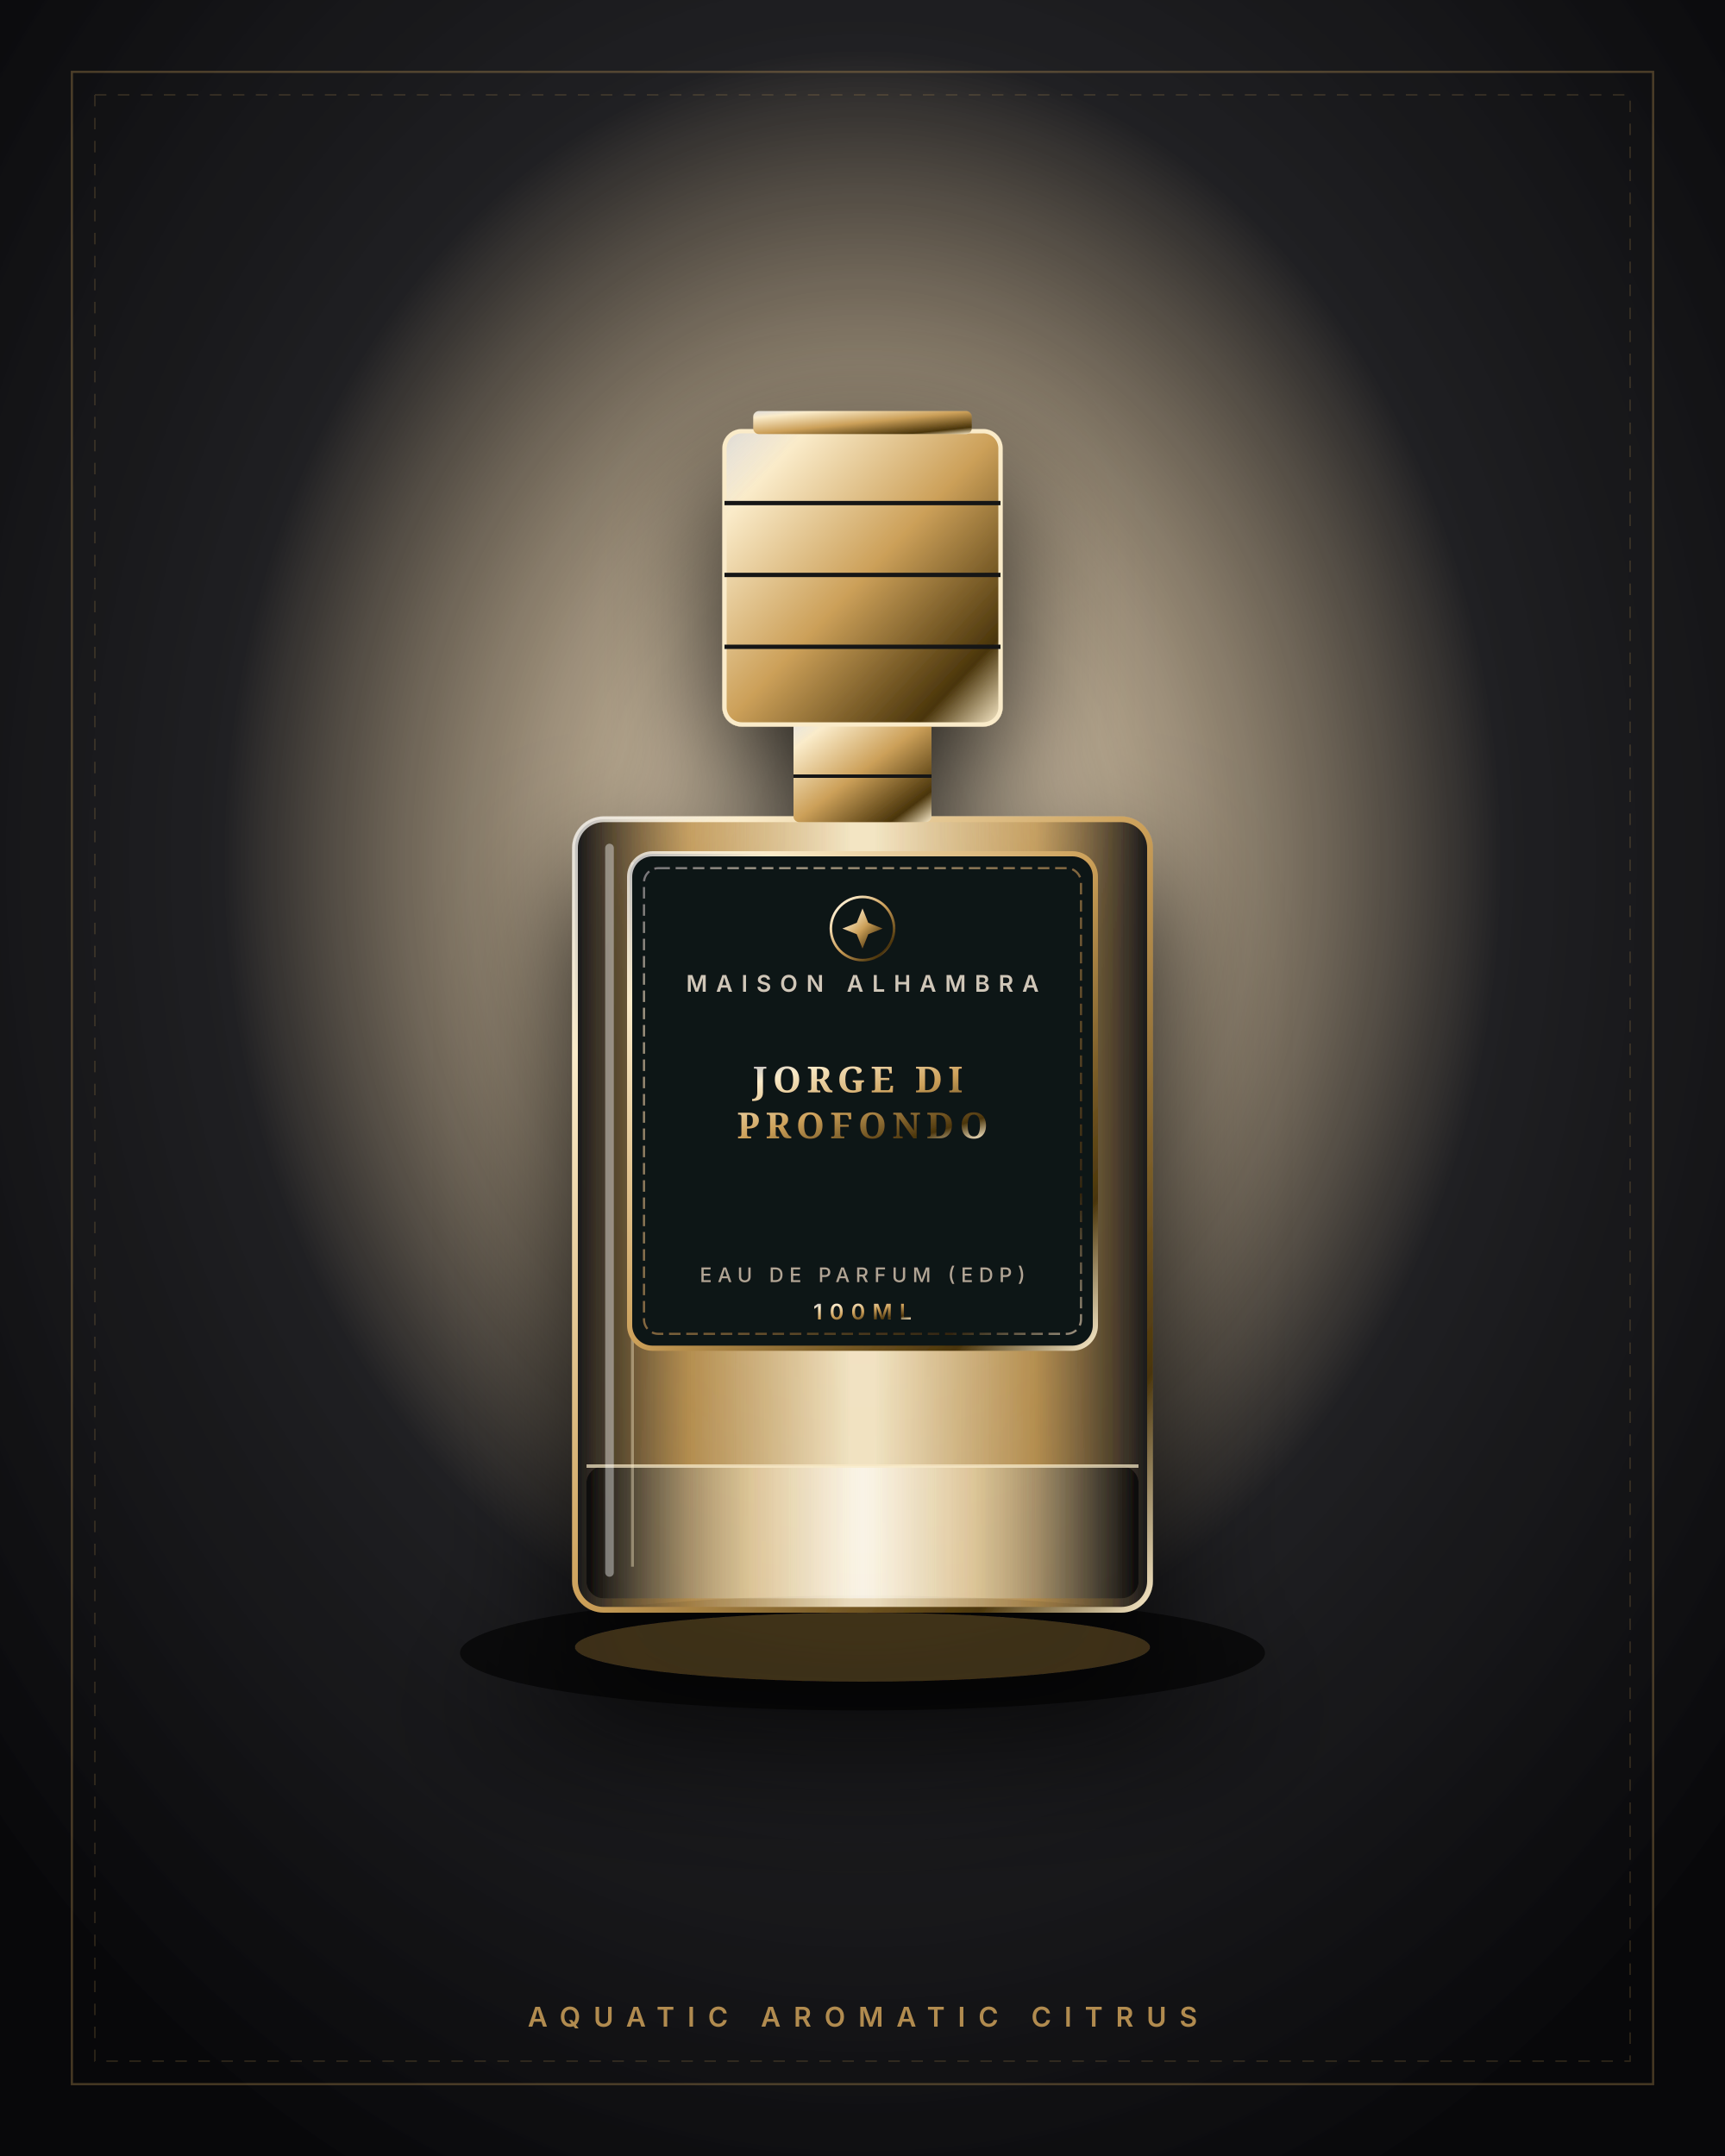
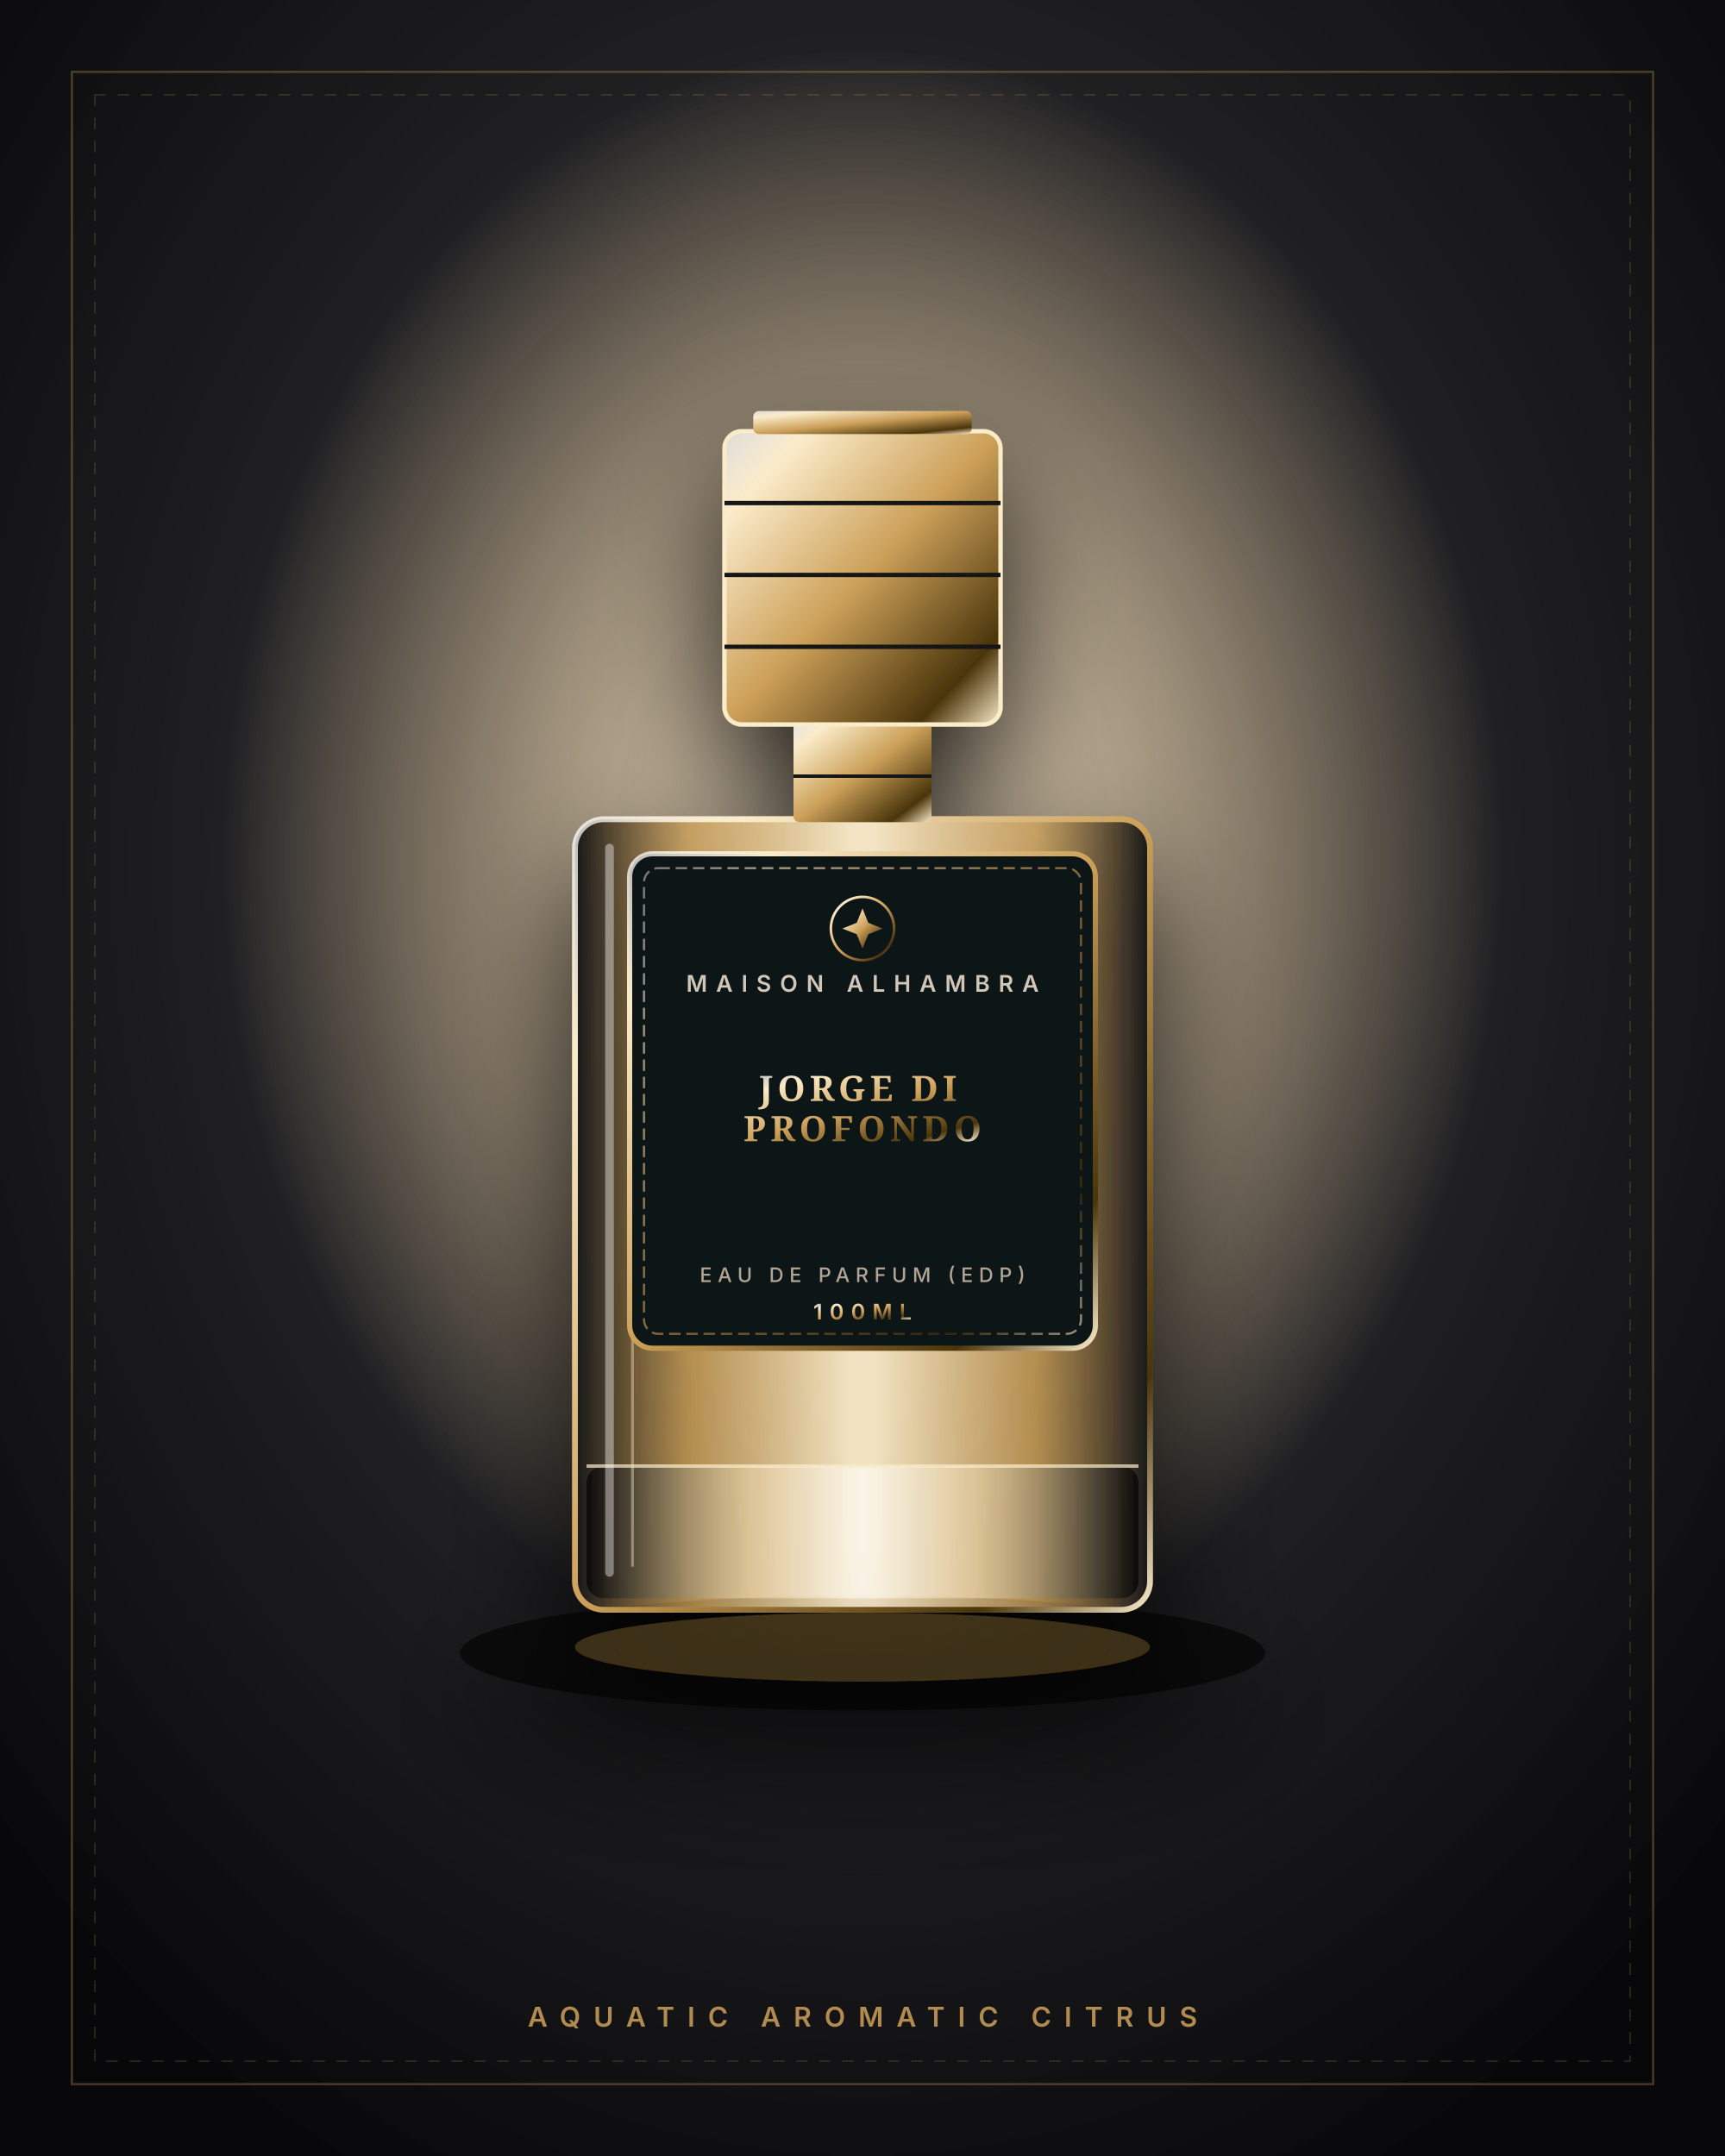
<svg xmlns="http://www.w3.org/2000/svg" viewBox="0 0 600 750" width="600" height="750">
  <defs>
    <radialGradient id="ambG" cx="50%" cy="40%" r="68%">
      <stop offset="0%" stop-color="#cca059" stop-opacity="0.32" />
      <stop offset="55%" stop-color="#151518" stop-opacity="0.95" />
      <stop offset="100%" stop-color="#08080a" />
    </radialGradient>
    <linearGradient id="metalG" x1="0%" y1="0%" x2="100%" y2="100%">
      <stop offset="0%" stop-color="#ffffff" stop-opacity="0.7" />
      <stop offset="15%" stop-color="#faebc9" />
      <stop offset="50%" stop-color="#cca059" />
      <stop offset="85%" stop-color="#4a350b" />
      <stop offset="100%" stop-color="#faebc9" />
    </linearGradient>
    <linearGradient id="bodyG" x1="0%" y1="0%" x2="100%" y2="0%">
      <stop offset="0%" stop-color="#151518" />
      <stop offset="20%" stop-color="#cca059" stop-opacity="0.75" />
      <stop offset="48%" stop-color="#faebc9" stop-opacity="0.92" />
      <stop offset="52%" stop-color="#faebc9" stop-opacity="0.92" />
      <stop offset="80%" stop-color="#cca059" stop-opacity="0.75" />
      <stop offset="100%" stop-color="#151518" />
    </linearGradient>
    <linearGradient id="baseG" x1="0%" y1="0%" x2="100%" y2="0%">
      <stop offset="0%" stop-color="#000000" stop-opacity="0.8" />
      <stop offset="30%" stop-color="#faebc9" stop-opacity="0.4" />
      <stop offset="50%" stop-color="#ffffff" stop-opacity="0.6" />
      <stop offset="70%" stop-color="#faebc9" stop-opacity="0.4" />
      <stop offset="100%" stop-color="#000000" stop-opacity="0.8" />
    </linearGradient>
    <filter id="flaconShadow" x="-30%" y="-20%" width="160%" height="150%">
      <feDropShadow dx="0" dy="20" stdDeviation="22" flood-color="#000000" flood-opacity="0.85" />
    </filter>
  </defs>
  <rect width="600" height="750" fill="url(#ambG)" />
  <rect x="25" y="25" width="550" height="700" fill="none" stroke="#cca059" stroke-width="0.75" opacity="0.32" />
  <rect x="33" y="33" width="534" height="684" fill="none" stroke="#cca059" stroke-width="0.5" stroke-dasharray="4,4" opacity="0.2" />
  <g transform="translate(300, 365)" filter="url(#flaconShadow)">
    <ellipse cx="0" cy="210" rx="140" ry="20" fill="#000000" opacity="0.6" />
    <ellipse cx="0" cy="208" rx="100" ry="12" fill="#cca059" opacity="0.25" />
    <rect x="-100" y="-80" width="200" height="275" rx="10" fill="url(#bodyG)" stroke="url(#metalG)" stroke-width="2" />
    <rect x="-96" y="145" width="192" height="46" rx="6" fill="url(#baseG)" opacity="0.95" />
    <line x1="-96" y1="145" x2="96" y2="145" stroke="#faebc9" stroke-width="1.2" opacity="0.7" />
    <line x1="-88" y1="-70" x2="-88" y2="182" stroke="#ffffff" stroke-width="3" stroke-linecap="round" opacity="0.4" />
    <line x1="-80" y1="-65" x2="-80" y2="180" stroke="#faebc9" stroke-width="1" opacity="0.4" />
    <rect x="-81.0" y="-68.0" width="162" height="172" rx="8" fill="#111216" stroke="url(#metalG)" stroke-width="1.8" />
    <rect x="-76.0" y="-63.0" width="152" height="162" rx="5" fill="none" stroke="url(#metalG)" stroke-width="0.75" stroke-dasharray="4,2" opacity="0.6" />
    <g transform="translate(0, -42.0)">
      <circle cx="0" cy="0" r="11" fill="none" stroke="url(#metalG)" stroke-width="0.9" />
      <polygon points="0,-7 2,-2 7,0 2,2 0,7 -2,2 -7,0 -2,-2" fill="url(#metalG)" />
    </g>
    <text x="0" y="-20.0" font-family="'Inter', -apple-system, sans-serif" font-size="8" font-weight="600" letter-spacing="3" fill="#cfc7b8" text-anchor="middle">MAISON ALHAMBRA</text>
    <line x1="-61.0" y1="-12.0" x2="61.0" y2="-12.0" stroke="url(#metalG)" stroke-width="0.6" opacity="0.5" />
-     <text x="0" y="15" font-family="'Cinzel', 'Playfair Display', 'Georgia', serif" font-size="12.5" font-weight="700" letter-spacing="2" fill="url(#metalG)" text-anchor="middle">
+     <text x="0" y="18.0" font-family="'Cinzel', 'Playfair Display', 'Georgia', serif" font-size="12.2" font-weight="700" letter-spacing="1.6" fill="url(#metalG)" text-anchor="middle">
      <tspan x="0" dy="0">JORGE DI</tspan>
-       <tspan x="0" dy="16">PROFONDO</tspan>
+       <tspan x="0" dy="14">PROFONDO</tspan>
    </text>
    <line x1="-57.0" y1="66.0" x2="57.0" y2="66.0" stroke="url(#metalG)" stroke-width="0.6" opacity="0.5" />
    <text x="0" y="81.0" font-family="'Inter', -apple-system, sans-serif" font-size="7" font-weight="500" letter-spacing="2" fill="#b0a594" text-anchor="middle">EAU DE PARFUM (EDP)</text>
    <text x="0" y="94.0" font-family="'Inter', -apple-system, sans-serif" font-size="7.5" font-weight="600" letter-spacing="2.5" fill="url(#metalG)" text-anchor="middle">100ML</text>
    <rect x="-24" y="-115" width="48" height="36" rx="2" fill="url(#metalG)" />
    <line x1="-24" y1="-95" x2="24" y2="-95" stroke="#121316" stroke-width="1.2" />
    <rect x="-48" y="-215" width="96" height="102" rx="6" fill="url(#metalG)" stroke="#faebc9" stroke-width="1.5" />
    <line x1="-48" y1="-190" x2="48" y2="-190" stroke="#121316" stroke-width="1.5" />
    <line x1="-48" y1="-165" x2="48" y2="-165" stroke="#121316" stroke-width="1.5" />
    <line x1="-48" y1="-140" x2="48" y2="-140" stroke="#121316" stroke-width="1.5" />
    <rect x="-38" y="-222" width="76" height="8" rx="2" fill="url(#metalG)" />
  </g>
  <text x="300" y="705" font-family="'Inter', -apple-system, sans-serif" font-size="9.5" font-weight="600" letter-spacing="4.5" fill="#cca059" opacity="0.85" text-anchor="middle">AQUATIC AROMATIC CITRUS</text>
</svg>
